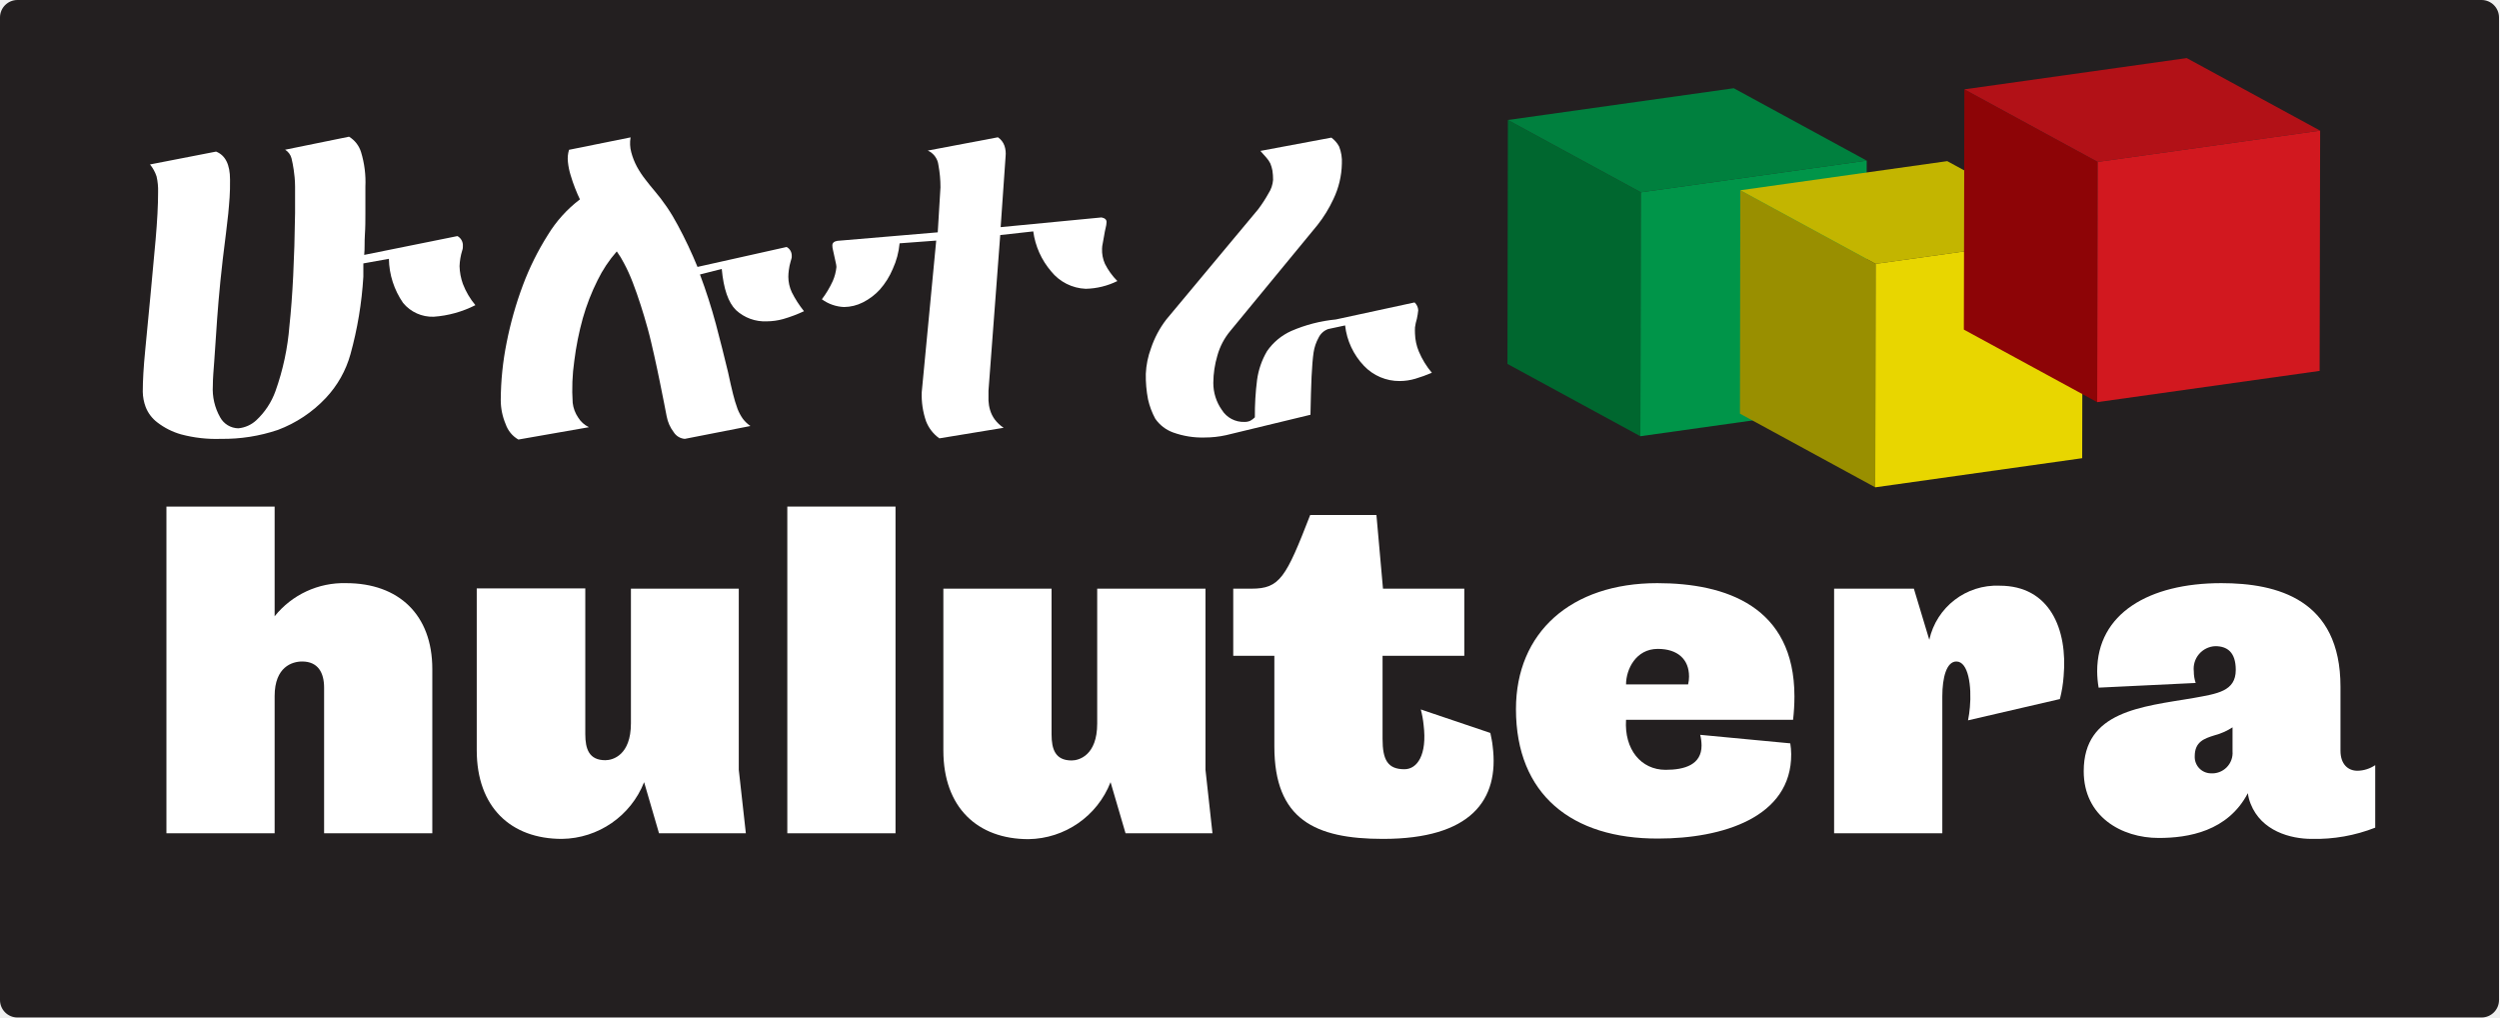
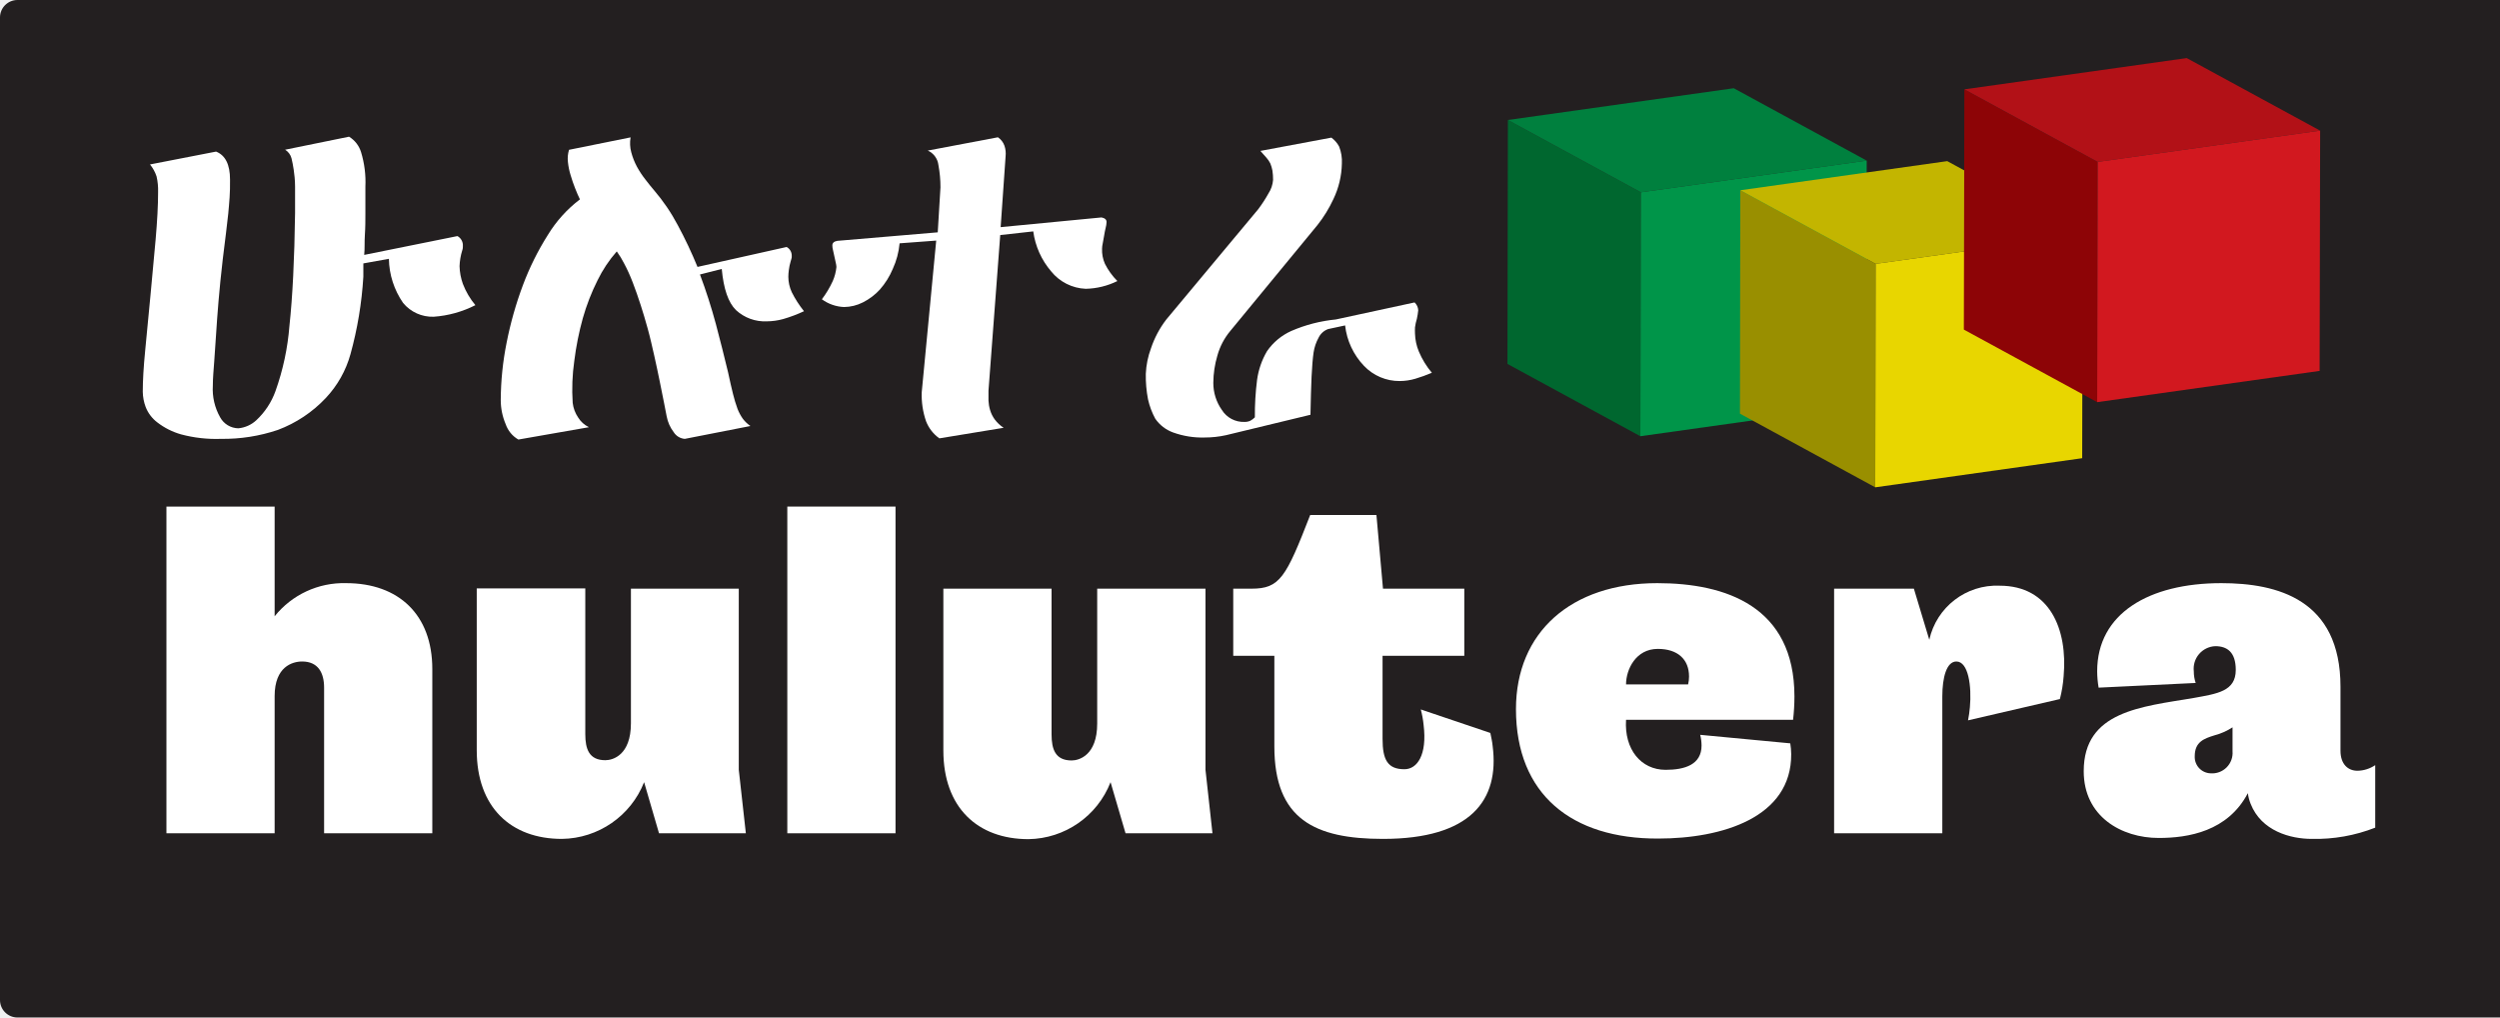
<svg xmlns="http://www.w3.org/2000/svg" viewBox="0 0 293.54 119.47">
  <defs>
    <style>.cls-1{fill:#231f20;}.cls-2{fill:#fff;}.cls-3{isolation:isolate;}.cls-4{fill:#00672f;}.cls-5{fill:#00803e;}.cls-6{fill:#009549;}.cls-7{fill:#998f00;}.cls-8{fill:#c3b500;}.cls-9{fill:#e8d600;}.cls-10{fill:#8d0406;}.cls-11{fill:#b21117;}.cls-12{fill:#d2181f;}</style>
  </defs>
  <g id="Layer_2" data-name="Layer 2">
    <g id="Layer_23" data-name="Layer 23">
-       <rect class="cls-1" width="293.54" height="119.47" rx="2.05" />
+       <rect class="cls-1" width="493.54" height="119.47" rx="2.05" />
      <path class="cls-2" d="M50.94,37.19a4.46,4.46,0,0,1-3.59-1.62,9.37,9.37,0,0,1-1.67-5.18l-3,.54c0,.43,0,.78,0,1.05s0,.45,0,.52a44.07,44.07,0,0,1-1.51,9.08,12.29,12.29,0,0,1-2.9,5.15,14.94,14.94,0,0,1-5.63,3.75,20.09,20.09,0,0,1-6.7,1.05A15.93,15.93,0,0,1,21.26,51a8.25,8.25,0,0,1-2.79-1.41,4.17,4.17,0,0,1-1.36-1.8A5.35,5.35,0,0,1,16.77,46c0-1.26.09-2.9.29-4.91s.4-4.13.61-6.36.42-4.43.61-6.61.29-4,.29-5.58a7.17,7.17,0,0,0-.18-1.83,4.39,4.39,0,0,0-.77-1.4l7.76-1.51c1.09.43,1.64,1.52,1.64,3.28,0,.8,0,1.5-.05,2.11s-.09,1.25-.16,1.91-.16,1.41-.26,2.24-.24,1.85-.38,3.07c-.21,1.84-.38,3.48-.5,4.94s-.22,2.77-.29,3.93-.15,2.24-.22,3.21S25,44.38,25,45.28A6.69,6.69,0,0,0,25.86,49,2.48,2.48,0,0,0,28,50.29a3.6,3.6,0,0,0,2.1-.94,8.7,8.7,0,0,0,2.26-3.43A29.67,29.67,0,0,0,34,38.24q.55-5.1.66-13.24c0-1.22,0-2.24,0-3.07s-.09-1.49-.16-2-.16-.91-.26-1.35a1.67,1.67,0,0,0-.75-1L41,16.05a3.23,3.23,0,0,1,1.41,1.81,12,12,0,0,1,.51,4.07c0,.21,0,.61,0,1.18s0,1.25,0,2,0,1.59-.06,2.45,0,1.65-.08,2.37l10.95-2.21a1.23,1.23,0,0,1,.64,1,1.12,1.12,0,0,1,0,.24c0,.09,0,.24-.08.46a7.08,7.08,0,0,0-.31,1.83,6.66,6.66,0,0,0,.39,2.08,8.8,8.8,0,0,0,1.47,2.5A12.77,12.77,0,0,1,50.94,37.19Z" />
      <path class="cls-2" d="M92,37.46a7.39,7.39,0,0,1-1.91.27,5,5,0,0,1-3.64-1.32q-1.35-1.32-1.67-4.83l-2.56.65q1.07,2.85,1.87,5.82c.53,2,1,3.87,1.43,5.66.21,1,.41,1.85.58,2.54A16.61,16.61,0,0,0,86.63,48a5.44,5.44,0,0,0,.64,1.19,3.9,3.9,0,0,0,.88.83l-7.71,1.51a1.69,1.69,0,0,1-1.3-.78,4.39,4.39,0,0,1-.83-1.86c-.07-.32-.17-.85-.31-1.59s-.31-1.58-.51-2.54-.41-2-.64-3-.48-2.14-.77-3.18-.52-1.82-.82-2.75-.61-1.82-.93-2.65-.65-1.56-1-2.21a10.57,10.57,0,0,0-.88-1.45,15.25,15.25,0,0,0-2.26,3.39,25.57,25.57,0,0,0-1.73,4.45,34.88,34.88,0,0,0-1,5,23.68,23.68,0,0,0-.19,4.94,3.84,3.84,0,0,0,.64,1.72,3,3,0,0,0,1.27,1.14l-8.29,1.45a3.33,3.33,0,0,1-1.49-1.8,7.22,7.22,0,0,1-.58-2.84,35,35,0,0,1,.69-6.74,42.77,42.77,0,0,1,1.91-6.74,32.13,32.13,0,0,1,2.93-5.9,15.15,15.15,0,0,1,3.77-4.18c-.18-.36-.36-.79-.56-1.29s-.37-1-.53-1.54a7.86,7.86,0,0,1-.32-1.56,3.5,3.5,0,0,1,.13-1.43l7.23-1.46a4,4,0,0,0,.08,1.75,7.81,7.81,0,0,0,.67,1.7,11,11,0,0,0,1,1.51c.36.47.69.88,1,1.24a22.34,22.34,0,0,1,2.79,4.1,50.58,50.58,0,0,1,2.32,4.91L92.4,29A1.14,1.14,0,0,1,93,30a.76.76,0,0,1,0,.21c0,.07-.06.24-.13.49a6.18,6.18,0,0,0-.21,1,6,6,0,0,0-.06.81A4.36,4.36,0,0,0,93,34.3a12.37,12.37,0,0,0,1.44,2.24A16.69,16.69,0,0,1,92,37.46Z" />
      <path class="cls-2" d="M131.25,33a8.82,8.82,0,0,1-3.72.91,5.49,5.49,0,0,1-4.06-2.05,9.06,9.06,0,0,1-2.1-4.69l-3.88.43-1.38,18.28c0,.4,0,.79,0,1.16a4.61,4.61,0,0,0,.19,1.11,3.6,3.6,0,0,0,.53,1.08,4.15,4.15,0,0,0,1.06,1l-7.55,1.24a4.43,4.43,0,0,1-1.56-2,9.37,9.37,0,0,1-.51-3.42l1.7-17.8-4.3.32a9.23,9.23,0,0,1-.8,3A8.8,8.8,0,0,1,103.35,34a6.91,6.91,0,0,1-2,1.51,5,5,0,0,1-2.21.54,4.75,4.75,0,0,1-2.6-.91A11.41,11.41,0,0,0,97.82,33a5.45,5.45,0,0,0,.43-1.65,2.79,2.79,0,0,0-.08-.51c-.06-.24-.11-.48-.16-.73s-.11-.49-.16-.73a2.26,2.26,0,0,1-.08-.56c0-.29.19-.47.58-.54l11.8-1,.32-5.28a14.11,14.11,0,0,0-.24-2.62,2.13,2.13,0,0,0-1.25-1.7l8.24-1.56a2,2,0,0,1,.77,1,2.9,2.9,0,0,1,.13,1.24l-.58,8.31,11.85-1.14c.39.08.59.25.59.54a3.09,3.09,0,0,1-.11.7c-.07.29-.13.6-.18.92s-.11.62-.16.89a3,3,0,0,0-.08.62,4,4,0,0,0,.34,1.78A7.89,7.89,0,0,0,131.25,33Z" />
      <path class="cls-2" d="M168.19,43.77a18.39,18.39,0,0,1-1.94.7,6.54,6.54,0,0,1-1.83.27,5.72,5.72,0,0,1-4.2-1.78A8.19,8.19,0,0,1,158,38.21l-2,.43a2,2,0,0,0-1.11,1,5.2,5.2,0,0,0-.59,1.73c-.1.68-.18,1.64-.24,2.86s-.09,2.71-.13,4.47L144,51.1a11.6,11.6,0,0,1-2.5.27,10.06,10.06,0,0,1-3.7-.59,4.33,4.33,0,0,1-2.1-1.62,8.76,8.76,0,0,1-.85-2.27,14.37,14.37,0,0,1-.26-3,9.79,9.79,0,0,1,.61-3A11.54,11.54,0,0,1,137,37.51l10.79-12.94A16,16,0,0,0,149,22.71a3.39,3.39,0,0,0,.54-1.59,7,7,0,0,0-.08-1.11,4.3,4.3,0,0,0-.24-.81,3,3,0,0,0-.45-.67c-.2-.22-.44-.48-.72-.81l8.34-1.56a3.15,3.15,0,0,1,.91,1.05,4.74,4.74,0,0,1,.32,2,10.08,10.08,0,0,1-1,4.18,15.13,15.13,0,0,1-1.88,3.05l-10.21,12.4A7.71,7.71,0,0,0,143,41.74a11.47,11.47,0,0,0-.48,3.21,5.48,5.48,0,0,0,1,3.18,3,3,0,0,0,2.66,1.41,1.54,1.54,0,0,0,.69-.14,2.23,2.23,0,0,0,.53-.4,32.85,32.85,0,0,1,.26-4.4,9.07,9.07,0,0,1,1.17-3.37,6.91,6.91,0,0,1,2.85-2.37,17.38,17.38,0,0,1,5.23-1.35l9.25-2a1.34,1.34,0,0,1,.43.92,8.8,8.8,0,0,1-.16,1,6.5,6.5,0,0,0-.22,1,7.6,7.6,0,0,0,0,.76,5.88,5.88,0,0,0,.45,2.08A9.69,9.69,0,0,0,168.19,43.77Z" />
      <path class="cls-2" d="M38.07,97.84V80.74c0-1.75-.71-3.07-2.58-3.07-1.15,0-3.23.61-3.23,4.06V97.84H19.55V59.48H32.26V72.36a10.4,10.4,0,0,1,8.39-3.89c6.19,0,10.13,3.72,10.13,10.08V97.84Z" />
      <path class="cls-2" d="M77.41,97.84l-1.75-6A10.53,10.53,0,0,1,66,98.5c-6,0-10-3.73-10-10.41v-19H68.75v17.1c0,1.76.44,3.07,2.36,3.07.88,0,3-.6,3-4.33V69.12H86.78V90.39l.83,7.45Z" />
      <path class="cls-2" d="M92.48,97.84V59.48h12.71V97.84Z" />
      <path class="cls-2" d="M132.21,97.84l-1.76-6a10.51,10.51,0,0,1-9.64,6.69c-6,0-10-3.73-10-10.41v-19h12.71v17.1c0,1.76.44,3.07,2.36,3.07.87,0,3-.6,3-4.33V69.12h12.72V90.39l.82,7.45Z" />
      <path class="cls-2" d="M175.06,86.06c.11.55.22,1,.27,1.53.82,6.36-2.57,10.91-12.88,10.91-8,0-12.76-2.3-12.76-10.85V77h-4.83V69.12H147c3.34,0,4.05-1.31,6.9-8.65h7.78l.77,8.65H172V77H162.4v9.76c0,2.46.6,3.56,2.57,3.56,1.48,0,2.69-1.65,2.25-5.21a11.46,11.46,0,0,0-.33-1.81Z" />
      <path class="cls-2" d="M178.07,83.26c0-9,6.46-14.79,16.6-14.79,8.06,0,16.11,2.74,16.11,13.31a24.15,24.15,0,0,1-.16,2.74H191c-.22,3.46,1.75,5.87,4.65,5.87,2.25,0,4.22-.61,4.22-2.85a5.24,5.24,0,0,0-.16-1.26l10.58,1a8.31,8.31,0,0,1,.11,1.26c.05,7.45-8.11,9.92-15.62,9.92C184.64,98.5,178.07,93.29,178.07,83.26Zm20.22-2.9a3.84,3.84,0,0,0,.11-.93c0-2-1.32-3.24-3.67-3.24-2.58,0-3.73,2.41-3.73,4.17Z" />
      <path class="cls-2" d="M231.17,84.58a13.91,13.91,0,0,0,.22-1.54c.22-2.46-.17-5.37-1.59-5.37-1.15,0-1.65,1.87-1.65,4.11V97.84H215.44V69.12h9.37l1.81,6a8.11,8.11,0,0,1,8.27-6.35c5.87,0,8,5.09,7.51,10.63a14.83,14.83,0,0,1-.44,2.68Z" />
      <path class="cls-2" d="M244.76,90.55c0-7.07,6.79-7.56,12.93-8.6,2.74-.5,4.93-.77,4.93-3.29,0-2.08-1-2.79-2.41-2.79a2.65,2.65,0,0,0-2.52,2.95,4.23,4.23,0,0,0,.22,1.37l-11.4.55a11.79,11.79,0,0,1-.17-1.92c0-6.79,6.09-10.35,14.58-10.35,6.58,0,14,1.91,14,12.16v7.51c0,1.59.88,2.36,2,2.36a3.86,3.86,0,0,0,2.08-.66v7.34a19.22,19.22,0,0,1-7.45,1.32c-2.52,0-5.92-.93-7.18-4.11a5,5,0,0,1-.33-1.26c-2.36,4.49-7,5.26-10.47,5.26C249.19,98.39,244.76,95.87,244.76,90.55Zm17.48-5.15a7.14,7.14,0,0,1-2.09.93c-1.26.39-2.35.77-2.35,2.47a1.92,1.92,0,0,0,1.86,2,2.4,2.4,0,0,0,2.58-2.58Z" />
      <g class="cls-3">
        <polygon class="cls-4" points="192.68 51.22 177.07 42.73 177.12 14.09 192.74 22.58 192.68 51.22" />
        <polygon class="cls-5" points="192.74 22.58 177.12 14.09 203.65 10.36 219.27 18.86 192.74 22.58" />
        <polygon class="cls-6" points="219.27 18.86 219.21 47.49 192.68 51.22 192.74 22.58 219.27 18.86" />
      </g>
      <g class="cls-3">
        <polygon class="cls-7" points="220.27 57.22 204.38 48.57 204.42 22.34 220.32 30.98 220.27 57.22" />
        <polygon class="cls-8" points="220.32 30.98 204.42 22.34 228.73 18.92 244.63 27.57 220.32 30.98" />
        <polygon class="cls-9" points="244.63 27.57 244.58 53.8 220.27 57.22 220.32 30.98 244.63 27.57" />
      </g>
      <g class="cls-3">
        <polygon class="cls-10" points="246.34 47.22 230.68 38.7 230.74 10.49 246.4 19.01 246.34 47.22" />
        <polygon class="cls-11" points="246.4 19.01 230.74 10.49 256.86 6.82 272.53 15.34 246.4 19.01" />
        <polygon class="cls-12" points="272.53 15.34 272.47 43.55 246.34 47.22 246.4 19.01 272.53 15.34" />
      </g>
    </g>
  </g>
</svg>
